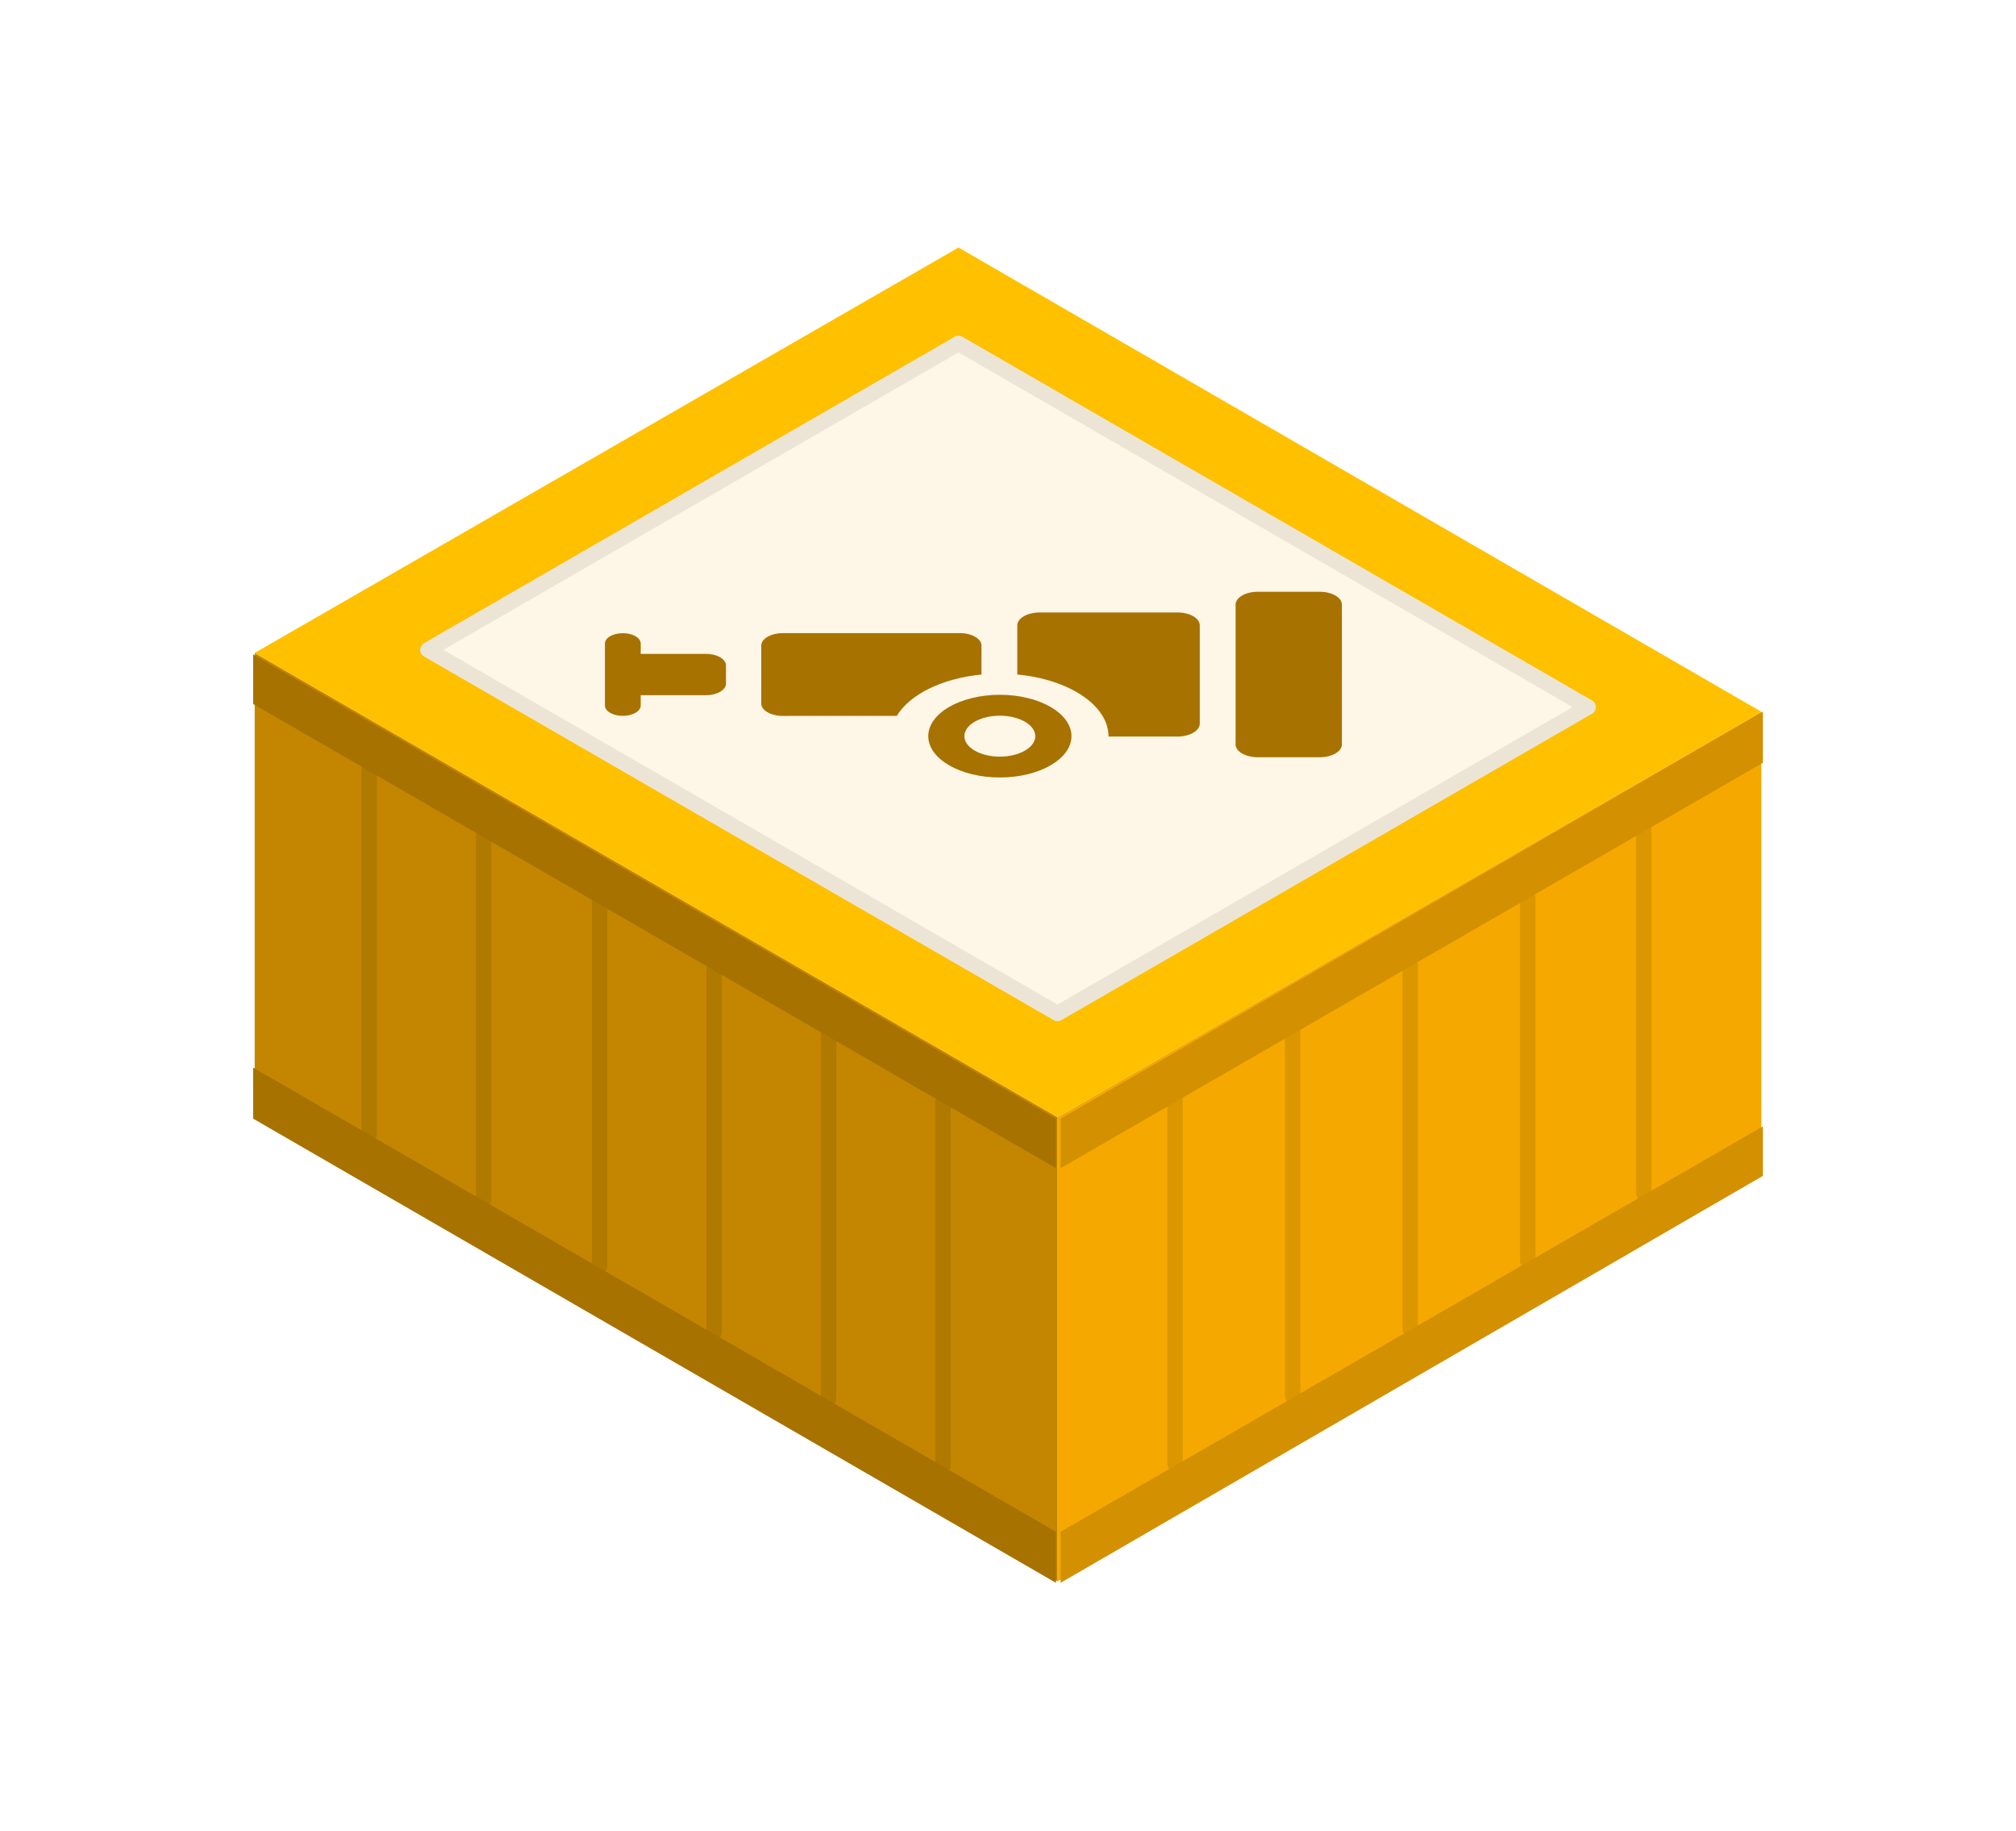
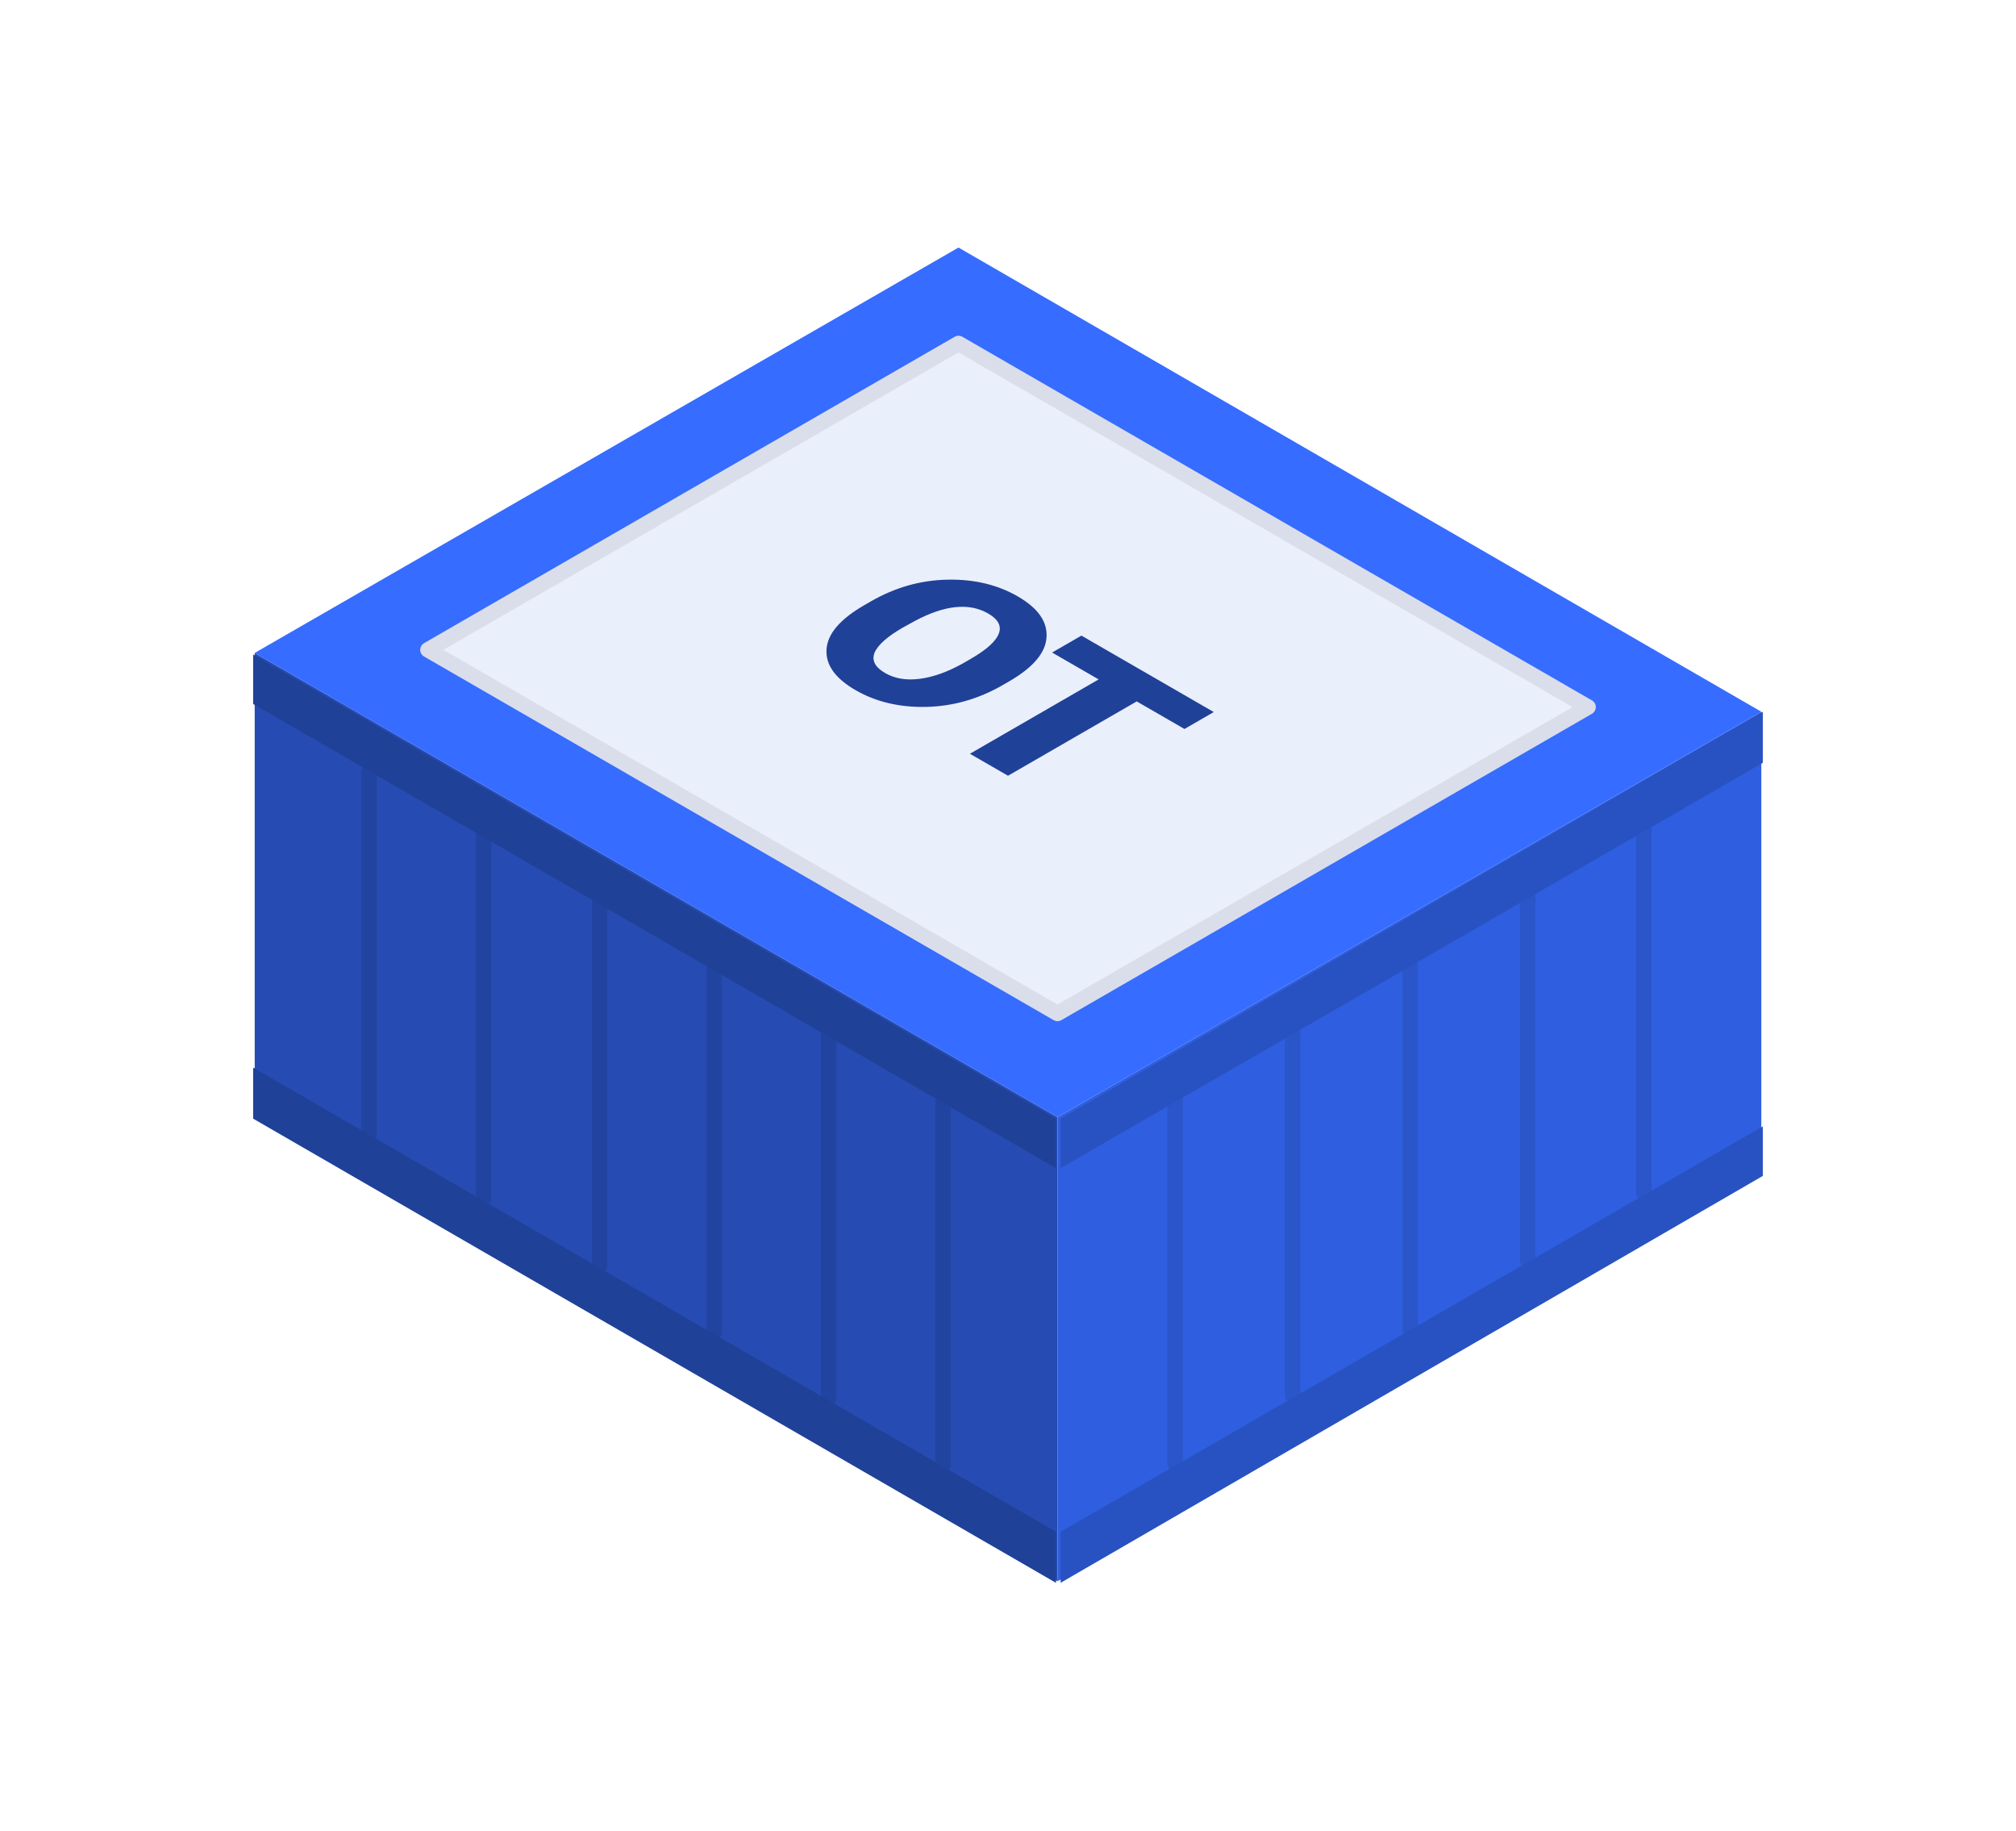
<svg xmlns="http://www.w3.org/2000/svg" viewBox="-64.8 -74.1 129.6 118.3" width="130" height="118" role="presentation" aria-hidden="true">
  <g font-family="system-ui, -apple-system, 'Segoe UI', Roboto, 'Helvetica Neue', sans-serif">
-     <polygon points="48.7,1.9 3.2,28.1 3.2,-1.9 48.7,-28.1" fill="#f5a800" />
-     <polygon points="-48.7,-1.9 3.2,28.1 3.2,-1.9 -48.7,-31.9" fill="#c48600" />
-     <polygon points="-3.2,-58.1 48.7,-28.1 3.2,-1.9 -48.7,-31.9" fill="#ffc000" />
-     <line x1="41.1" y1="3.0" x2="41.1" y2="-20.5" stroke="#dc9700" stroke-width="1.0" stroke-linecap="round" />
-     <line x1="33.6" y1="7.4" x2="33.6" y2="-16.1" stroke="#dc9700" stroke-width="1.0" stroke-linecap="round" />
-     <line x1="26.0" y1="11.8" x2="26.0" y2="-11.7" stroke="#dc9700" stroke-width="1.0" stroke-linecap="round" />
-     <line x1="18.4" y1="16.1" x2="18.4" y2="-7.4" stroke="#dc9700" stroke-width="1.0" stroke-linecap="round" />
-     <line x1="10.8" y1="20.5" x2="10.8" y2="-3.0" stroke="#dc9700" stroke-width="1.0" stroke-linecap="round" />
-     <line x1="-41.3" y1="-0.8" x2="-41.3" y2="-24.3" stroke="#b07900" stroke-width="1.0" stroke-linecap="round" />
-     <line x1="-33.9" y1="3.4" x2="-33.9" y2="-20.1" stroke="#b07900" stroke-width="1.0" stroke-linecap="round" />
-     <line x1="-26.4" y1="7.7" x2="-26.4" y2="-15.8" stroke="#b07900" stroke-width="1.0" stroke-linecap="round" />
-     <line x1="-19.0" y1="12.0" x2="-19.0" y2="-11.5" stroke="#b07900" stroke-width="1.0" stroke-linecap="round" />
-     <line x1="-11.6" y1="16.3" x2="-11.6" y2="-7.2" stroke="#b07900" stroke-width="1.0" stroke-linecap="round" />
-     <line x1="-4.2" y1="20.6" x2="-4.2" y2="-2.9" stroke="#b07900" stroke-width="1.0" stroke-linecap="round" />
-     <polygon points="48.8,1.9 3.4,28.2 3.4,24.9 48.8,-1.3" fill="#d39000" />
-     <polygon points="-48.8,-1.8 3.1,28.2 3.1,24.9 -48.8,-5.1" fill="#a77200" />
-     <polygon points="48.8,-24.8 3.4,1.4 3.4,-1.8 48.8,-28.1" fill="#d39000" />
-     <polygon points="-48.8,-28.6 3.1,1.4 3.1,-1.8 -48.8,-31.8" fill="#a77200" />
-     <polygon points="-3.2,-51.9 37.5,-28.4 3.2,-8.6 -37.5,-32.1" fill="#fef6e6" stroke="#ece5d6" stroke-width="1.0" stroke-linejoin="round" />
-     <g fill="#a77200" transform="matrix(1.2503 0.7219 -1.2503 0.7219 0.00 -47.83)">
-       <path d="M12.697 13.117c-1.022 1.022-1.022 2.68 0 3.702 1.022 1.022 2.68 1.022 3.702 0 1.022-1.022 1.022-2.68 0-3.702-1.022-1.022-2.68-1.022-3.702 0zm2.768 2.77c-.506.506-1.327.506-1.833 0s-.506-1.327 0-1.833c.506-.506 1.327-.506 1.833 0 .506.504.506 1.327 0 1.833zM16.356.235l-1.604 1.604c-.314.314-.314.83 0 1.144L21.015 9.247c.314.314.83.314 1.144 0l1.604-1.604c.314-.314.314-.83 0-1.144L17.498.235c-.314-.314-.828-.314-1.142 0zM5.117 20.734c.285-.285.285-.75 0-1.034l-.816-.816c-.285-.285-.75-.285-1.034 0l-1.685 1.685-.002.002-.463-.463c-.256-.256-.672-.256-.925 0-.256.256-.256.672 0 .925l2.775 2.775c.256.256.672.256.925 0 .253-.256.256-.672 0-.925l-.463-.463.002-.002zm8.486-15.893-3.564 3.564c-.316.316-.316.837 0 1.154l2.201 2.2c1.555-1.12 3.736-.981 5.136.419l1.782-1.782c.316-.317.316-.837 0-1.154l-4.401-4.401c-.317-.319-.837-.319-1.154 0zm-2.288 7.846-1.3-1.3c-.304-.304-.803-.304-1.108 0l-4.584 4.586c-.304.304-.304.803 0 1.108l2.597 2.597c.304.304.803.304 1.108 0l2.948-2.953c-.623-1.288-.511-2.843.338-4.038z" />
+     <polygon points="48.7,1.9 3.2,28.1 3.2,-1.9 48.7,-28.1" fill="#2f5fe0" />
+     <polygon points="-48.7,-1.9 3.2,28.1 3.2,-1.9 -48.7,-31.9" fill="#264cb3" />
+     <polygon points="-3.2,-58.1 48.7,-28.1 3.2,-1.9 -48.7,-31.9" fill="#366cff" />
+     <line x1="41.1" y1="3.0" x2="41.1" y2="-20.5" stroke="#2a56ca" stroke-width="1.0" stroke-linecap="round" />
+     <line x1="33.6" y1="7.4" x2="33.6" y2="-16.1" stroke="#2a56ca" stroke-width="1.0" stroke-linecap="round" />
+     <line x1="26.0" y1="11.8" x2="26.0" y2="-11.7" stroke="#2a56ca" stroke-width="1.0" stroke-linecap="round" />
+     <line x1="18.4" y1="16.1" x2="18.4" y2="-7.4" stroke="#2a56ca" stroke-width="1.0" stroke-linecap="round" />
+     <line x1="10.8" y1="20.5" x2="10.8" y2="-3.0" stroke="#2a56ca" stroke-width="1.0" stroke-linecap="round" />
+     <line x1="-41.3" y1="-0.8" x2="-41.3" y2="-24.3" stroke="#2244a1" stroke-width="1.0" stroke-linecap="round" />
+     <line x1="-33.9" y1="3.4" x2="-33.9" y2="-20.1" stroke="#2244a1" stroke-width="1.0" stroke-linecap="round" />
+     <line x1="-26.4" y1="7.7" x2="-26.4" y2="-15.8" stroke="#2244a1" stroke-width="1.0" stroke-linecap="round" />
+     <line x1="-19.0" y1="12.0" x2="-19.0" y2="-11.5" stroke="#2244a1" stroke-width="1.0" stroke-linecap="round" />
+     <line x1="-11.6" y1="16.3" x2="-11.6" y2="-7.2" stroke="#2244a1" stroke-width="1.0" stroke-linecap="round" />
+     <line x1="-4.2" y1="20.6" x2="-4.2" y2="-2.9" stroke="#2244a1" stroke-width="1.0" stroke-linecap="round" />
+     <polygon points="48.8,1.9 3.4,28.2 3.4,24.9 48.8,-1.3" fill="#2852c1" />
+     <polygon points="-48.8,-1.8 3.1,28.2 3.1,24.9 -48.8,-5.1" fill="#204198" />
+     <polygon points="48.8,-24.8 3.4,1.4 3.4,-1.8 48.8,-28.1" fill="#2852c1" />
+     <polygon points="-48.8,-28.6 3.1,1.4 3.1,-1.8 -48.8,-31.8" fill="#204198" />
+     <polygon points="-3.2,-51.9 37.5,-28.4 3.2,-8.6 -37.5,-32.1" fill="#eaeffc" stroke="#dadeea" stroke-width="1.0" stroke-linejoin="round" />
+     <g fill="#204198" transform="matrix(1.2503 0.7219 -1.2503 0.7219 0.00 -47.83)">
+       <text x="12" y="12.6" font-size="11.5" font-weight="800" font-family="system-ui, -apple-system, 'Segoe UI', Roboto, 'Helvetica Neue', sans-serif" text-anchor="middle" dominant-baseline="central" letter-spacing="-0.3">OT</text>
    </g>
  </g>
</svg>
